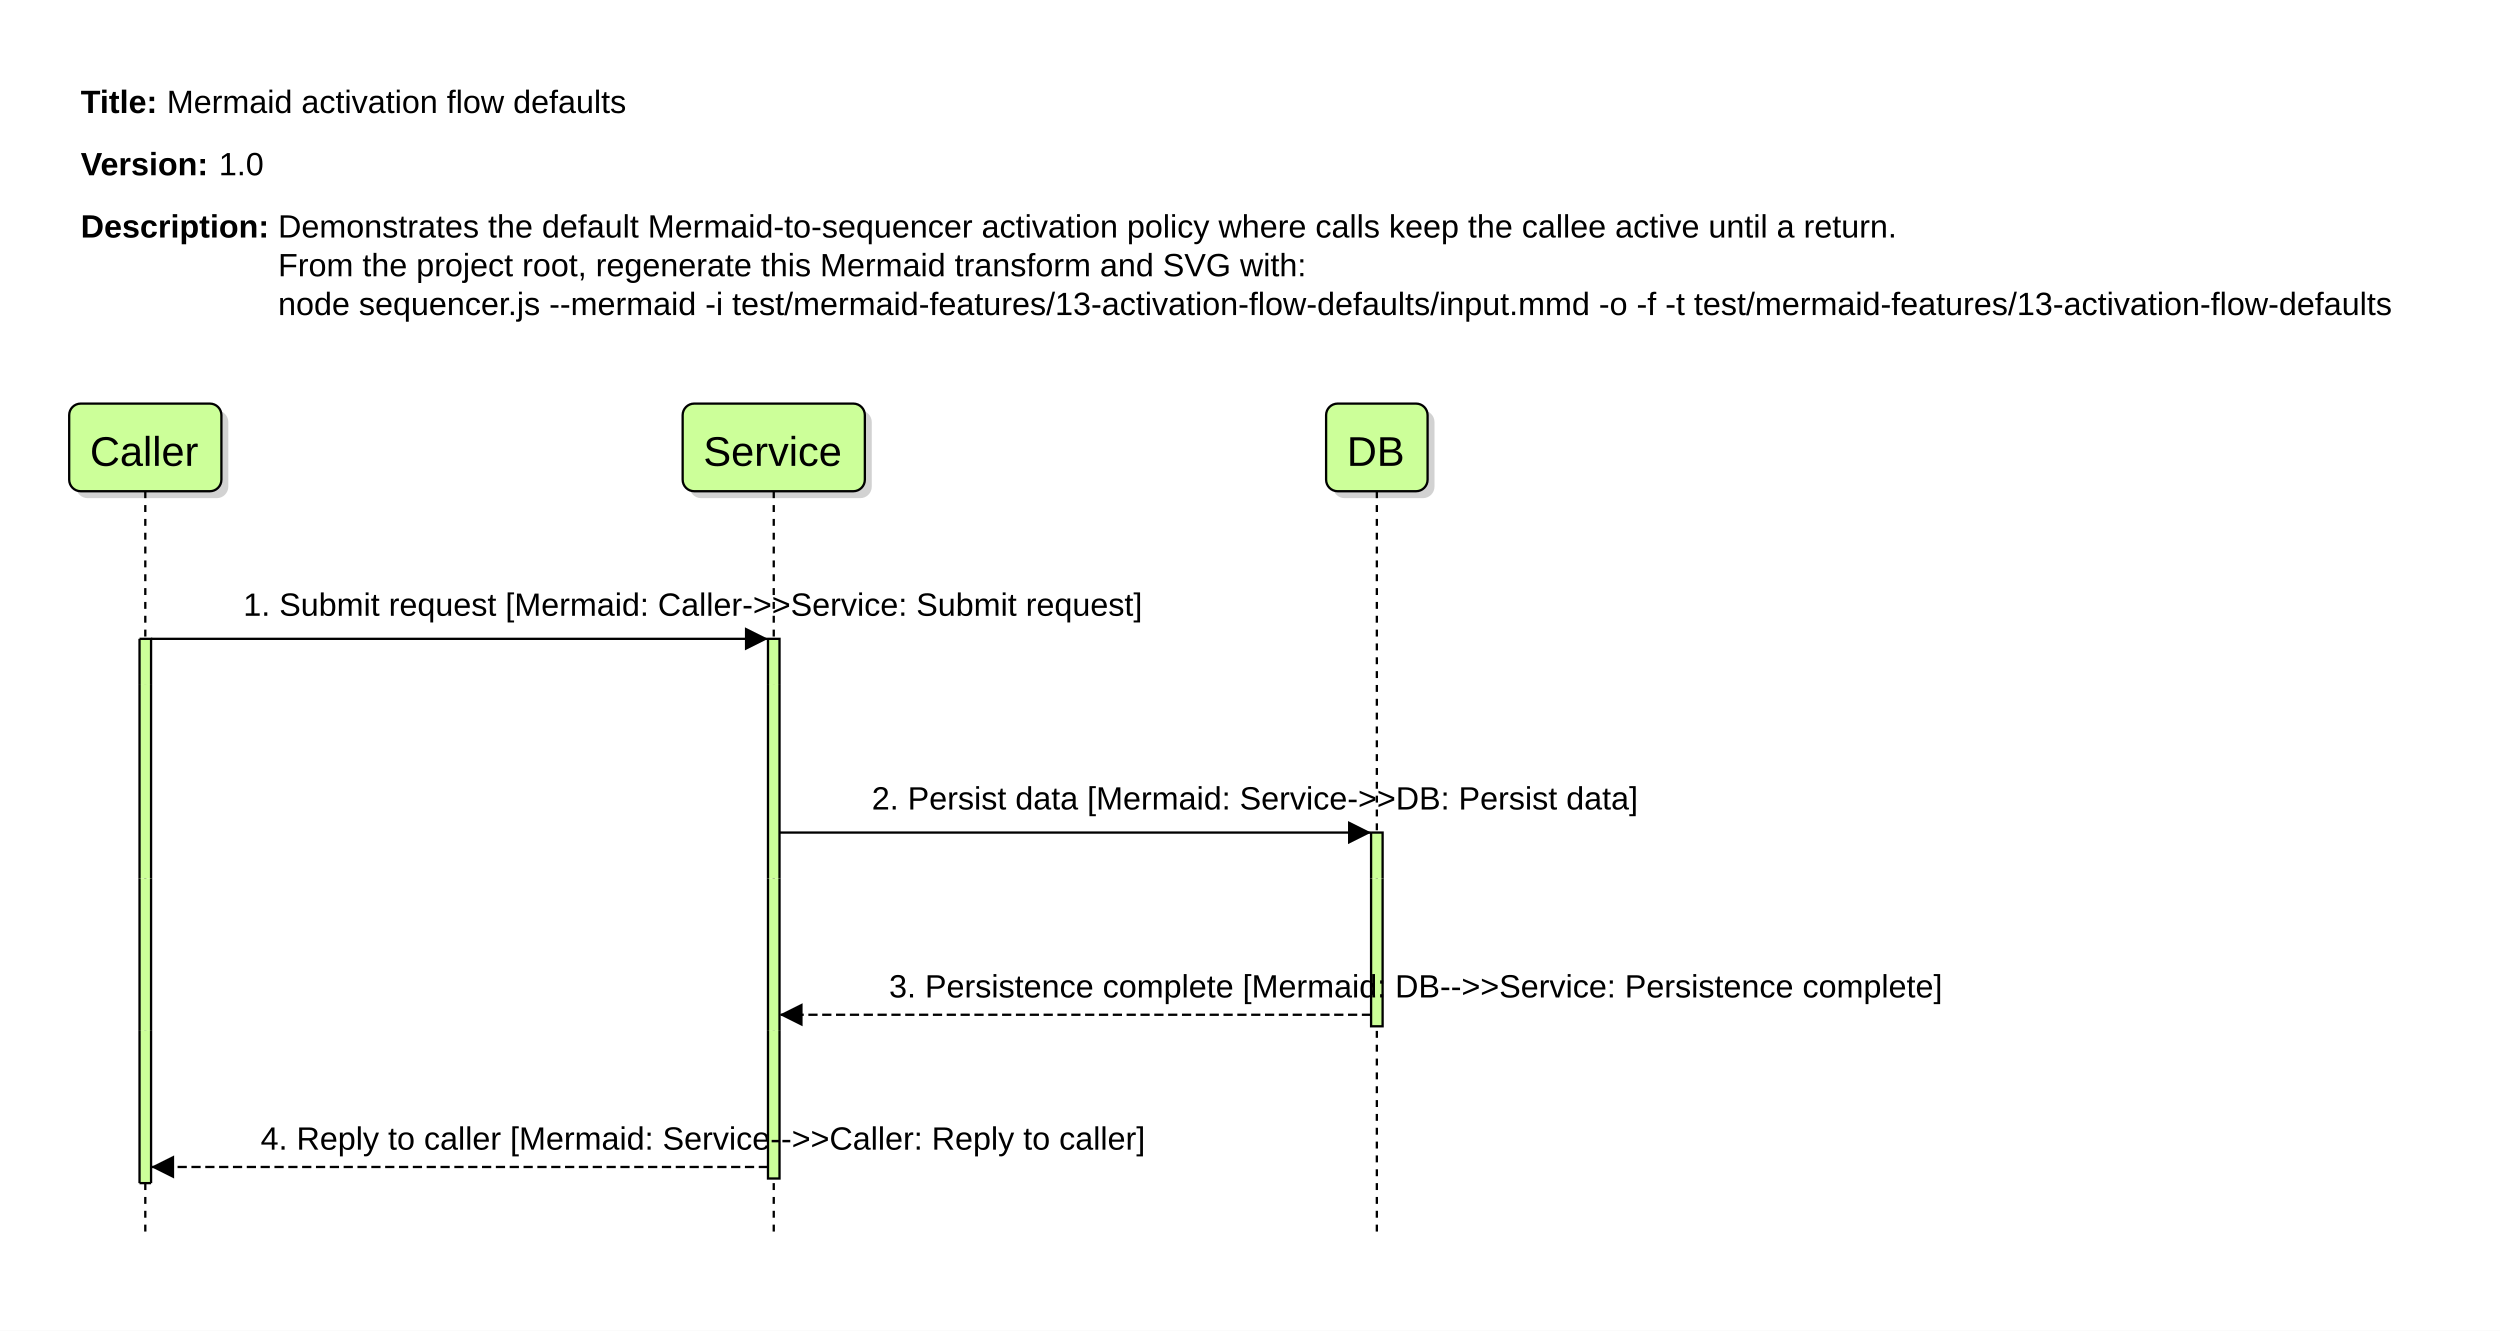
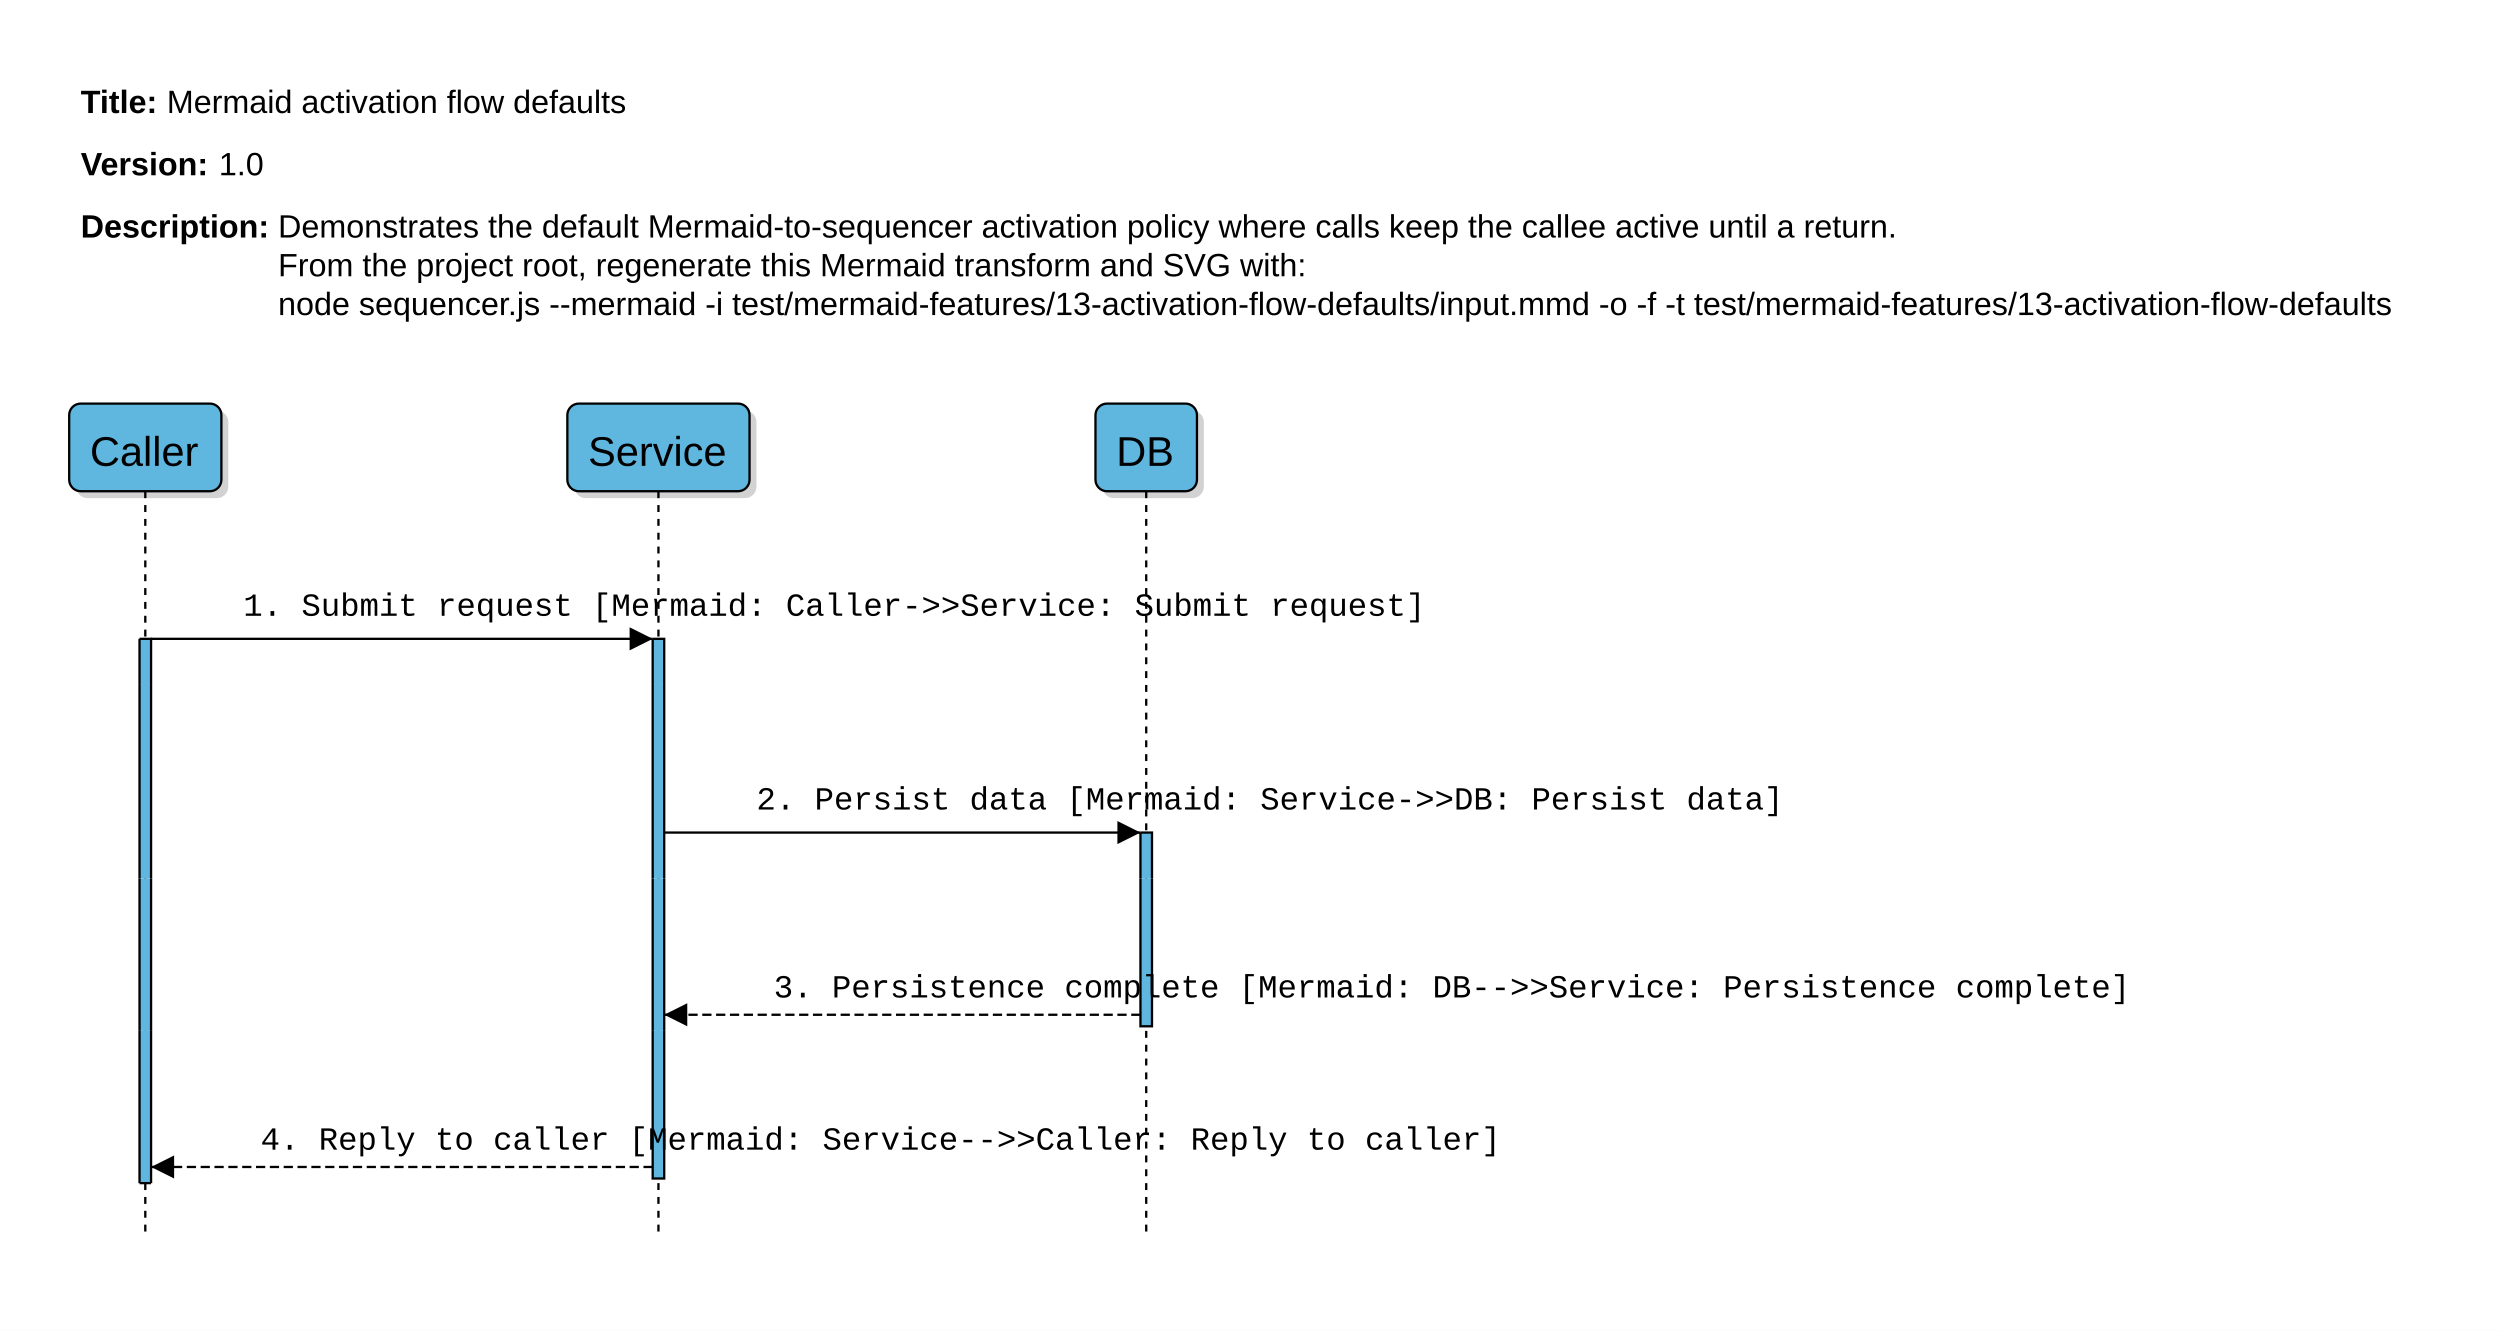
<svg xmlns="http://www.w3.org/2000/svg" width="1084" height="577" viewBox="0 0 1084 577">
  <rect width="100%" height="100%" fill="white" />
  <path d="M 0 0 L 0 567 L 1074 567 L 1074 0 L 0 0" fill="rgb(255, 255, 255)" stroke="none" />
  <path d="M 30 30 L 30 57 L 278 57 L 278 30 L 30 30" fill="rgba(0,0,0,0)" stroke="none" />
  <text x="35" y="49" fill="rgb(0,0,0)" font-family="Liberation Sans, Arial, Helvetica, sans-serif" font-size="14" xml:space="preserve" font-weight="bold" dominant-baseline="auto">Title:</text>
  <text x="68.44" y="49" fill="rgb(0,0,0)" font-family="Liberation Sans, Arial, Helvetica, sans-serif" font-size="14" xml:space="preserve" dominant-baseline="auto"> </text>
  <text x="72.33" y="49" fill="rgb(0,0,0)" font-family="Liberation Sans, Arial, Helvetica, sans-serif" font-size="14" xml:space="preserve" dominant-baseline="auto">Mermaid activation flow defaults</text>
  <path d="M 30 57 L 30 84 L 120 84 L 120 57 L 30 57" fill="rgba(0,0,0,0)" stroke="none" />
  <text x="35" y="76" fill="rgb(0,0,0)" font-family="Liberation Sans, Arial, Helvetica, sans-serif" font-size="14" xml:space="preserve" font-weight="bold" dominant-baseline="auto">Version:</text>
  <text x="91.01" y="76" fill="rgb(0,0,0)" font-family="Liberation Sans, Arial, Helvetica, sans-serif" font-size="14" xml:space="preserve" dominant-baseline="auto"> </text>
  <text x="94.9" y="76" fill="rgb(0,0,0)" font-family="Liberation Sans, Arial, Helvetica, sans-serif" font-size="14" xml:space="preserve" dominant-baseline="auto">1.0</text>
  <path d="M 30 84 L 30 145 L 1044 145 L 1044 84 L 30 84" fill="rgba(0,0,0,0)" stroke="none" />
  <text x="35" y="103" fill="rgb(0,0,0)" font-family="Liberation Sans, Arial, Helvetica, sans-serif" font-size="14" xml:space="preserve" font-weight="bold" dominant-baseline="auto">Description:</text>
  <text x="116.68" y="103" fill="rgb(0,0,0)" font-family="Liberation Sans, Arial, Helvetica, sans-serif" font-size="14" xml:space="preserve" dominant-baseline="auto"> </text>
  <text x="120.57" y="103" fill="rgb(0,0,0)" font-family="Liberation Sans, Arial, Helvetica, sans-serif" font-size="14" xml:space="preserve" dominant-baseline="auto">Demonstrates the default Mermaid-to-sequencer activation policy where calls keep the callee active until a return.</text>
  <text x="120.57" y="119.8" fill="rgb(0,0,0)" font-family="Liberation Sans, Arial, Helvetica, sans-serif" font-size="14" xml:space="preserve" dominant-baseline="auto">From the project root, regenerate this Mermaid transform and SVG with:</text>
  <text x="120.57" y="136.6" fill="rgb(0,0,0)" font-family="Liberation Sans, Arial, Helvetica, sans-serif" font-size="14" xml:space="preserve" dominant-baseline="auto">node sequencer.js --mermaid -i test/mermaid-features/13-activation-flow-defaults/input.mmd -o -f -t test/mermaid-features/13-activation-flow-defaults</text>
  <path d="M 33 183 L 33 211 L 33 211 A 5 5 0 0 0 38 216 L 94 216 L 94 216 A 5 5 0 0 0 99 211 L 99 183 L 99 183 A 5 5 0 0 0 94 178 L 38 178 L 38 178 A 5 5 0 0 0 33 183" fill="rgb(210,210,210)" stroke="none" />
-   <path d="M 30 180 L 30 208 L 30 208 A 5 5 0 0 0 35 213 L 91 213 L 91 213 A 5 5 0 0 0 96 208 L 96 180 L 96 180 A 5 5 0 0 0 91 175 L 35 175 L 35 175 A 5 5 0 0 0 30 180" fill="rgb(204,255,153)" stroke="none" />
+   <path d="M 30 180 L 30 208 L 30 208 A 5 5 0 0 0 35 213 L 91 213 L 91 213 A 5 5 0 0 0 96 208 L 96 180 L 96 180 A 5 5 0 0 0 91 175 L 35 175 L 35 175 A 5 5 0 0 0 30 180" fill="rgb(95,183,224)" stroke="none" />
  <path d="M 30 180 L 30 208 L 30 208 A 5 5 0 0 0 35 213 L 91 213 L 91 213 A 5 5 0 0 0 96 208 L 96 180 L 96 180 A 5 5 0 0 0 91 175 L 35 175 L 35 175 A 5 5 0 0 0 30 180" fill="none" stroke="rgb(0, 0, 0)" stroke-width="1" />
  <text x="39" y="202" fill="rgb(0,0,0)" font-family="Liberation Sans, Arial, Helvetica, sans-serif" font-size="18" xml:space="preserve" dominant-baseline="auto">Caller</text>
-   <path d="M 299 183 L 299 211 L 299 211 A 5 5 0 0 0 304 216 L 373 216 L 373 216 A 5 5 0 0 0 378 211 L 378 183 L 378 183 A 5 5 0 0 0 373 178 L 304 178 L 304 178 A 5 5 0 0 0 299 183" fill="rgb(210,210,210)" stroke="none" />
-   <path d="M 296 180 L 296 208 L 296 208 A 5 5 0 0 0 301 213 L 370 213 L 370 213 A 5 5 0 0 0 375 208 L 375 180 L 375 180 A 5 5 0 0 0 370 175 L 301 175 L 301 175 A 5 5 0 0 0 296 180" fill="rgb(204,255,153)" stroke="none" />
-   <path d="M 296 180 L 296 208 L 296 208 A 5 5 0 0 0 301 213 L 370 213 L 370 213 A 5 5 0 0 0 375 208 L 375 180 L 375 180 A 5 5 0 0 0 370 175 L 301 175 L 301 175 A 5 5 0 0 0 296 180" fill="none" stroke="rgb(0, 0, 0)" stroke-width="1" />
-   <text x="305" y="202" fill="rgb(0,0,0)" font-family="Liberation Sans, Arial, Helvetica, sans-serif" font-size="18" xml:space="preserve" dominant-baseline="auto">Service</text>
-   <path d="M 578 183 L 578 211 L 578 211 A 5 5 0 0 0 583 216 L 617 216 L 617 216 A 5 5 0 0 0 622 211 L 622 183 L 622 183 A 5 5 0 0 0 617 178 L 583 178 L 583 178 A 5 5 0 0 0 578 183" fill="rgb(210,210,210)" stroke="none" />
-   <path d="M 575 180 L 575 208 L 575 208 A 5 5 0 0 0 580 213 L 614 213 L 614 213 A 5 5 0 0 0 619 208 L 619 180 L 619 180 A 5 5 0 0 0 614 175 L 580 175 L 580 175 A 5 5 0 0 0 575 180" fill="rgb(204,255,153)" stroke="none" />
-   <path d="M 575 180 L 575 208 L 575 208 A 5 5 0 0 0 580 213 L 614 213 L 614 213 A 5 5 0 0 0 619 208 L 619 180 L 619 180 A 5 5 0 0 0 614 175 L 580 175 L 580 175 A 5 5 0 0 0 575 180" fill="none" stroke="rgb(0, 0, 0)" stroke-width="1" />
-   <text x="584" y="202" fill="rgb(0,0,0)" font-family="Liberation Sans, Arial, Helvetica, sans-serif" font-size="18" xml:space="preserve" dominant-baseline="auto">DB</text>
+   <path d="M 249 183 L 249 211 L 249 211 A 5 5 0 0 0 254 216 L 323 216 L 323 216 A 5 5 0 0 0 328 211 L 328 183 L 328 183 A 5 5 0 0 0 323 178 L 254 178 L 254 178 A 5 5 0 0 0 249 183" fill="rgb(210,210,210)" stroke="none" />
+   <path d="M 246 180 L 246 208 L 246 208 A 5 5 0 0 0 251 213 L 320 213 L 320 213 A 5 5 0 0 0 325 208 L 325 180 L 325 180 A 5 5 0 0 0 320 175 L 251 175 L 251 175 A 5 5 0 0 0 246 180" fill="rgb(95,183,224)" stroke="none" />
+   <path d="M 246 180 L 246 208 L 246 208 A 5 5 0 0 0 251 213 L 320 213 L 320 213 A 5 5 0 0 0 325 208 L 325 180 L 325 180 A 5 5 0 0 0 320 175 L 251 175 L 251 175 A 5 5 0 0 0 246 180" fill="none" stroke="rgb(0, 0, 0)" stroke-width="1" />
+   <text x="255" y="202" fill="rgb(0,0,0)" font-family="Liberation Sans, Arial, Helvetica, sans-serif" font-size="18" xml:space="preserve" dominant-baseline="auto">Service</text>
+   <path d="M 478 183 L 478 211 L 478 211 A 5 5 0 0 0 483 216 L 517 216 L 517 216 A 5 5 0 0 0 522 211 L 522 183 L 522 183 A 5 5 0 0 0 517 178 L 483 178 L 483 178 A 5 5 0 0 0 478 183" fill="rgb(210,210,210)" stroke="none" />
+   <path d="M 475 180 L 475 208 L 475 208 A 5 5 0 0 0 480 213 L 514 213 L 514 213 A 5 5 0 0 0 519 208 L 519 180 L 519 180 A 5 5 0 0 0 514 175 L 480 175 L 480 175 A 5 5 0 0 0 475 180" fill="rgb(95,183,224)" stroke="none" />
+   <path d="M 475 180 L 475 208 L 475 208 A 5 5 0 0 0 480 213 L 514 213 L 514 213 A 5 5 0 0 0 519 208 L 519 180 L 519 180 A 5 5 0 0 0 514 175 L 480 175 L 480 175 A 5 5 0 0 0 475 180" fill="none" stroke="rgb(0, 0, 0)" stroke-width="1" />
+   <text x="484" y="202" fill="rgb(0,0,0)" font-family="Liberation Sans, Arial, Helvetica, sans-serif" font-size="18" xml:space="preserve" dominant-baseline="auto">DB</text>
  <path d="M 63 213 M 63 297" fill="none" stroke="rgb(0,0,0)" stroke-width="1" stroke-dasharray="3,3" />
-   <path d="M 335.5 213 M 335.5 297" fill="none" stroke="rgb(0,0,0)" stroke-width="1" stroke-dasharray="3,3" />
-   <path d="M 597 213 M 597 297" fill="none" stroke="rgb(0,0,0)" stroke-width="1" stroke-dasharray="3,3" />
+   <path d="M 285.5 213 M 285.5 297" fill="none" stroke="rgb(0,0,0)" stroke-width="1" stroke-dasharray="3,3" />
+   <path d="M 497 213 M 497 297" fill="none" stroke="rgb(0,0,0)" stroke-width="1" stroke-dasharray="3,3" />
  <path d="M 63 213 L 63 297" fill="none" stroke="rgb(0,0,0)" stroke-width="1" stroke-dasharray="3,3" />
-   <path d="M 60.5 277 L 60.5 297 L 65.5 297 L 65.5 277 L 60.5 277" fill="rgb(204,255,153)" stroke="none" />
+   <path d="M 60.5 277 L 60.5 297 L 65.5 297 L 65.5 277 L 60.5 277" fill="rgb(95,183,224)" stroke="none" />
  <path d="M 60.5 277 L 60.5 297 M 65.5 297 L 65.5 277 L 60.5 277" fill="none" stroke="rgb(0, 0, 0)" stroke-width="1" />
-   <path d="M 335.5 213 L 335.5 297" fill="none" stroke="rgb(0,0,0)" stroke-width="1" stroke-dasharray="3,3" />
-   <path d="M 333 277 L 333 297 L 338 297 L 338 277 L 333 277" fill="rgb(204,255,153)" stroke="none" />
-   <path d="M 333 277 L 333 297 M 338 297 L 338 277 L 333 277" fill="none" stroke="rgb(0, 0, 0)" stroke-width="1" />
-   <path d="M 597 213 L 597 297" fill="none" stroke="rgb(0,0,0)" stroke-width="1" stroke-dasharray="3,3" />
-   <text x="105.5" y="267" fill="rgb(0,0,0)" font-family="Liberation Sans, Arial, Helvetica, sans-serif" font-size="14" xml:space="preserve" dominant-baseline="auto">1. Submit request [Mermaid: Caller-&gt;&gt;Service: Submit request]</text>
-   <path d="M 65.5 277 L 333 277" fill="none" stroke="rgb(0, 0, 0)" stroke-width="1" />
-   <path d="M 323 272 L 323 282 L 333 277" fill="rgb(0, 0, 0)" stroke="none" />
+   <path d="M 285.5 213 L 285.5 297" fill="none" stroke="rgb(0,0,0)" stroke-width="1" stroke-dasharray="3,3" />
+   <path d="M 283 277 L 283 297 L 288 297 L 288 277 L 283 277" fill="rgb(95,183,224)" stroke="none" />
+   <path d="M 283 277 L 283 297 M 288 297 L 288 277 L 283 277" fill="none" stroke="rgb(0, 0, 0)" stroke-width="1" />
+   <path d="M 497 213 L 497 297" fill="none" stroke="rgb(0,0,0)" stroke-width="1" stroke-dasharray="3,3" />
+   <text x="105.5" y="267" fill="rgb(0,0,0)" font-family="Liberation Mono, Courier New, Courier, monospace" font-size="14" xml:space="preserve" dominant-baseline="auto">1. Submit request [Mermaid: Caller-&gt;&gt;Service: Submit request]</text>
+   <path d="M 65.5 277 L 283 277" fill="none" stroke="rgb(0, 0, 0)" stroke-width="1" />
+   <path d="M 273 272 L 273 282 L 283 277" fill="rgb(0, 0, 0)" stroke="none" />
  <path d="M 63 297 M 63 381" fill="none" stroke="rgb(0,0,0)" stroke-width="1" stroke-dasharray="3,3" />
-   <path d="M 335.5 297 M 335.5 381" fill="none" stroke="rgb(0,0,0)" stroke-width="1" stroke-dasharray="3,3" />
-   <path d="M 597 297 M 597 381" fill="none" stroke="rgb(0,0,0)" stroke-width="1" stroke-dasharray="3,3" />
+   <path d="M 285.5 297 M 285.5 381" fill="none" stroke="rgb(0,0,0)" stroke-width="1" stroke-dasharray="3,3" />
+   <path d="M 497 297 M 497 381" fill="none" stroke="rgb(0,0,0)" stroke-width="1" stroke-dasharray="3,3" />
  <path d="M 63 297 L 63 381" fill="none" stroke="rgb(0,0,0)" stroke-width="1" stroke-dasharray="3,3" />
-   <path d="M 60.5 297 L 60.5 381 L 65.5 381 L 65.5 297 L 60.5 297" fill="rgb(204,255,153)" stroke="none" />
+   <path d="M 60.5 297 L 60.5 381 L 65.5 381 L 65.5 297 L 60.5 297" fill="rgb(95,183,224)" stroke="none" />
  <path d="M 60.5 297 L 60.5 381 M 65.5 381 L 65.5 297 M 60.5 297" fill="none" stroke="rgb(0, 0, 0)" stroke-width="1" />
-   <path d="M 335.5 297 L 335.5 381" fill="none" stroke="rgb(0,0,0)" stroke-width="1" stroke-dasharray="3,3" />
-   <path d="M 333 297 L 333 381 L 338 381 L 338 297 L 333 297" fill="rgb(204,255,153)" stroke="none" />
-   <path d="M 333 297 L 333 381 M 338 381 L 338 297 M 333 297" fill="none" stroke="rgb(0, 0, 0)" stroke-width="1" />
-   <path d="M 597 297 L 597 381" fill="none" stroke="rgb(0,0,0)" stroke-width="1" stroke-dasharray="3,3" />
-   <path d="M 594.5 361 L 594.5 381 L 599.5 381 L 599.5 361 L 594.5 361" fill="rgb(204,255,153)" stroke="none" />
-   <path d="M 594.5 361 L 594.5 381 M 599.5 381 L 599.5 361 L 594.5 361" fill="none" stroke="rgb(0, 0, 0)" stroke-width="1" />
-   <text x="378" y="351" fill="rgb(0,0,0)" font-family="Liberation Sans, Arial, Helvetica, sans-serif" font-size="14" xml:space="preserve" dominant-baseline="auto">2. Persist data [Mermaid: Service-&gt;&gt;DB: Persist data]</text>
-   <path d="M 338 361 L 594.5 361" fill="none" stroke="rgb(0, 0, 0)" stroke-width="1" />
-   <path d="M 584.5 356 L 584.5 366 L 594.5 361" fill="rgb(0, 0, 0)" stroke="none" />
+   <path d="M 285.5 297 L 285.5 381" fill="none" stroke="rgb(0,0,0)" stroke-width="1" stroke-dasharray="3,3" />
+   <path d="M 283 297 L 283 381 L 288 381 L 288 297 L 283 297" fill="rgb(95,183,224)" stroke="none" />
+   <path d="M 283 297 L 283 381 M 288 381 L 288 297 M 283 297" fill="none" stroke="rgb(0, 0, 0)" stroke-width="1" />
+   <path d="M 497 297 L 497 381" fill="none" stroke="rgb(0,0,0)" stroke-width="1" stroke-dasharray="3,3" />
+   <path d="M 494.5 361 L 494.5 381 L 499.5 381 L 499.5 361 L 494.5 361" fill="rgb(95,183,224)" stroke="none" />
+   <path d="M 494.5 361 L 494.5 381 M 499.5 381 L 499.5 361 L 494.5 361" fill="none" stroke="rgb(0, 0, 0)" stroke-width="1" />
+   <text x="328" y="351" fill="rgb(0,0,0)" font-family="Liberation Mono, Courier New, Courier, monospace" font-size="14" xml:space="preserve" dominant-baseline="auto">2. Persist data [Mermaid: Service-&gt;&gt;DB: Persist data]</text>
+   <path d="M 288 361 L 494.5 361" fill="none" stroke="rgb(0, 0, 0)" stroke-width="1" />
+   <path d="M 484.5 356 L 484.5 366 L 494.5 361" fill="rgb(0, 0, 0)" stroke="none" />
  <path d="M 63 381 M 63 447" fill="none" stroke="rgb(0,0,0)" stroke-width="1" stroke-dasharray="3,3" />
-   <path d="M 335.5 381 M 335.5 447" fill="none" stroke="rgb(0,0,0)" stroke-width="1" stroke-dasharray="3,3" />
-   <path d="M 597 381 M 597 447" fill="none" stroke="rgb(0,0,0)" stroke-width="1" stroke-dasharray="3,3" />
+   <path d="M 285.5 381 M 285.5 447" fill="none" stroke="rgb(0,0,0)" stroke-width="1" stroke-dasharray="3,3" />
+   <path d="M 497 381 M 497 447" fill="none" stroke="rgb(0,0,0)" stroke-width="1" stroke-dasharray="3,3" />
  <path d="M 63 381 L 63 447" fill="none" stroke="rgb(0,0,0)" stroke-width="1" stroke-dasharray="3,3" />
-   <path d="M 60.5 381 L 60.5 447 L 65.5 447 L 65.5 381 L 60.5 381" fill="rgb(204,255,153)" stroke="none" />
+   <path d="M 60.5 381 L 60.5 447 L 65.5 447 L 65.5 381 L 60.5 381" fill="rgb(95,183,224)" stroke="none" />
  <path d="M 60.5 381 L 60.5 447 M 65.5 447 L 65.5 381 M 60.5 381" fill="none" stroke="rgb(0, 0, 0)" stroke-width="1" />
-   <path d="M 335.5 381 L 335.5 447" fill="none" stroke="rgb(0,0,0)" stroke-width="1" stroke-dasharray="3,3" />
-   <path d="M 333 381 L 333 447 L 338 447 L 338 381 L 333 381" fill="rgb(204,255,153)" stroke="none" />
-   <path d="M 333 381 L 333 447 M 338 447 L 338 381 M 333 381" fill="none" stroke="rgb(0, 0, 0)" stroke-width="1" />
-   <path d="M 597 381 L 597 447" fill="none" stroke="rgb(0,0,0)" stroke-width="1" stroke-dasharray="3,3" />
-   <path d="M 594.5 381 L 594.5 445 L 599.5 445 L 599.5 381 L 594.5 381" fill="rgb(204,255,153)" stroke="none" />
-   <path d="M 594.5 381 L 594.5 445 L 599.5 445 L 599.5 381 M 594.5 381" fill="none" stroke="rgb(0, 0, 0)" stroke-width="1" />
-   <text x="385.5" y="432.5" fill="rgb(0,0,0)" font-family="Liberation Sans, Arial, Helvetica, sans-serif" font-size="14" xml:space="preserve" dominant-baseline="auto">3. Persistence complete [Mermaid: DB--&gt;&gt;Service: Persistence complete]</text>
-   <path d="M 594.5 440 L 338 440" fill="none" stroke="rgb(0, 0, 0)" stroke-width="1" stroke-dasharray="4,2" />
-   <path d="M 338 440 L 348 435 L 348 445 L 338 440" fill="rgb(0, 0, 0)" stroke="none" />
+   <path d="M 285.5 381 L 285.5 447" fill="none" stroke="rgb(0,0,0)" stroke-width="1" stroke-dasharray="3,3" />
+   <path d="M 283 381 L 283 447 L 288 447 L 288 381 L 283 381" fill="rgb(95,183,224)" stroke="none" />
+   <path d="M 283 381 L 283 447 M 288 447 L 288 381 M 283 381" fill="none" stroke="rgb(0, 0, 0)" stroke-width="1" />
+   <path d="M 497 381 L 497 447" fill="none" stroke="rgb(0,0,0)" stroke-width="1" stroke-dasharray="3,3" />
+   <path d="M 494.5 381 L 494.5 445 L 499.5 445 L 499.5 381 L 494.5 381" fill="rgb(95,183,224)" stroke="none" />
+   <path d="M 494.5 381 L 494.5 445 L 499.5 445 L 499.5 381 M 494.5 381" fill="none" stroke="rgb(0, 0, 0)" stroke-width="1" />
+   <text x="335.5" y="432.5" fill="rgb(0,0,0)" font-family="Liberation Mono, Courier New, Courier, monospace" font-size="14" xml:space="preserve" dominant-baseline="auto">3. Persistence complete [Mermaid: DB--&gt;&gt;Service: Persistence complete]</text>
+   <path d="M 494.5 440 L 288 440" fill="none" stroke="rgb(0, 0, 0)" stroke-width="1" stroke-dasharray="4,2" />
+   <path d="M 288 440 L 298 435 L 298 445 L 288 440" fill="rgb(0, 0, 0)" stroke="none" />
  <path d="M 63 447 M 63 513" fill="none" stroke="rgb(0,0,0)" stroke-width="1" stroke-dasharray="3,3" />
-   <path d="M 335.5 447 M 335.5 513" fill="none" stroke="rgb(0,0,0)" stroke-width="1" stroke-dasharray="3,3" />
-   <path d="M 597 447 M 597 513" fill="none" stroke="rgb(0,0,0)" stroke-width="1" stroke-dasharray="3,3" />
+   <path d="M 285.5 447 M 285.5 513" fill="none" stroke="rgb(0,0,0)" stroke-width="1" stroke-dasharray="3,3" />
+   <path d="M 497 447 M 497 513" fill="none" stroke="rgb(0,0,0)" stroke-width="1" stroke-dasharray="3,3" />
  <path d="M 63 447 L 63 513" fill="none" stroke="rgb(0,0,0)" stroke-width="1" stroke-dasharray="3,3" />
-   <path d="M 60.5 447 L 60.5 513 L 65.5 513 L 65.5 447 L 60.5 447" fill="rgb(204,255,153)" stroke="none" />
+   <path d="M 60.5 447 L 60.5 513 L 65.5 513 L 65.5 447 L 60.5 447" fill="rgb(95,183,224)" stroke="none" />
  <path d="M 60.5 447 L 60.5 513 M 65.5 513 L 65.5 447 M 60.5 447" fill="none" stroke="rgb(0, 0, 0)" stroke-width="1" />
-   <path d="M 335.5 447 L 335.5 513" fill="none" stroke="rgb(0,0,0)" stroke-width="1" stroke-dasharray="3,3" />
-   <path d="M 333 447 L 333 511 L 338 511 L 338 447 L 333 447" fill="rgb(204,255,153)" stroke="none" />
-   <path d="M 333 447 L 333 511 L 338 511 L 338 447 M 333 447" fill="none" stroke="rgb(0, 0, 0)" stroke-width="1" />
-   <path d="M 597 447 L 597 513" fill="none" stroke="rgb(0,0,0)" stroke-width="1" stroke-dasharray="3,3" />
-   <text x="113" y="498.5" fill="rgb(0,0,0)" font-family="Liberation Sans, Arial, Helvetica, sans-serif" font-size="14" xml:space="preserve" dominant-baseline="auto">4. Reply to caller [Mermaid: Service--&gt;&gt;Caller: Reply to caller]</text>
-   <path d="M 333 506 L 65.5 506" fill="none" stroke="rgb(0, 0, 0)" stroke-width="1" stroke-dasharray="4,2" />
+   <path d="M 285.5 447 L 285.5 513" fill="none" stroke="rgb(0,0,0)" stroke-width="1" stroke-dasharray="3,3" />
+   <path d="M 283 447 L 283 511 L 288 511 L 288 447 L 283 447" fill="rgb(95,183,224)" stroke="none" />
+   <path d="M 283 447 L 283 511 L 288 511 L 288 447 M 283 447" fill="none" stroke="rgb(0, 0, 0)" stroke-width="1" />
+   <path d="M 497 447 L 497 513" fill="none" stroke="rgb(0,0,0)" stroke-width="1" stroke-dasharray="3,3" />
+   <text x="113" y="498.5" fill="rgb(0,0,0)" font-family="Liberation Mono, Courier New, Courier, monospace" font-size="14" xml:space="preserve" dominant-baseline="auto">4. Reply to caller [Mermaid: Service--&gt;&gt;Caller: Reply to caller]</text>
+   <path d="M 283 506 L 65.5 506" fill="none" stroke="rgb(0, 0, 0)" stroke-width="1" stroke-dasharray="4,2" />
  <path d="M 65.5 506 L 75.5 501 L 75.5 511 L 65.5 506" fill="rgb(0, 0, 0)" stroke="none" />
  <path d="M 63 513 L 63 537" fill="none" stroke="rgb(0,0,0)" stroke-width="1" stroke-dasharray="3,3" />
-   <path d="M 60.5 513 L 60.5 513 L 65.5 513 L 65.5 513 L 60.5 513" fill="rgb(204,255,153)" stroke="none" />
+   <path d="M 60.5 513 L 60.5 513 L 65.5 513 L 65.5 513 L 60.5 513" fill="rgb(95,183,224)" stroke="none" />
  <path d="M 60.5 513 L 60.5 513 L 65.5 513 L 65.5 513 M 60.5 513" fill="none" stroke="rgb(0, 0, 0)" stroke-width="1" />
-   <path d="M 335.5 513 L 335.5 537" fill="none" stroke="rgb(0,0,0)" stroke-width="1" stroke-dasharray="3,3" />
-   <path d="M 597 513 L 597 537" fill="none" stroke="rgb(0,0,0)" stroke-width="1" stroke-dasharray="3,3" />
+   <path d="M 285.5 513 L 285.5 537" fill="none" stroke="rgb(0,0,0)" stroke-width="1" stroke-dasharray="3,3" />
+   <path d="M 497 513 L 497 537" fill="none" stroke="rgb(0,0,0)" stroke-width="1" stroke-dasharray="3,3" />
</svg>
